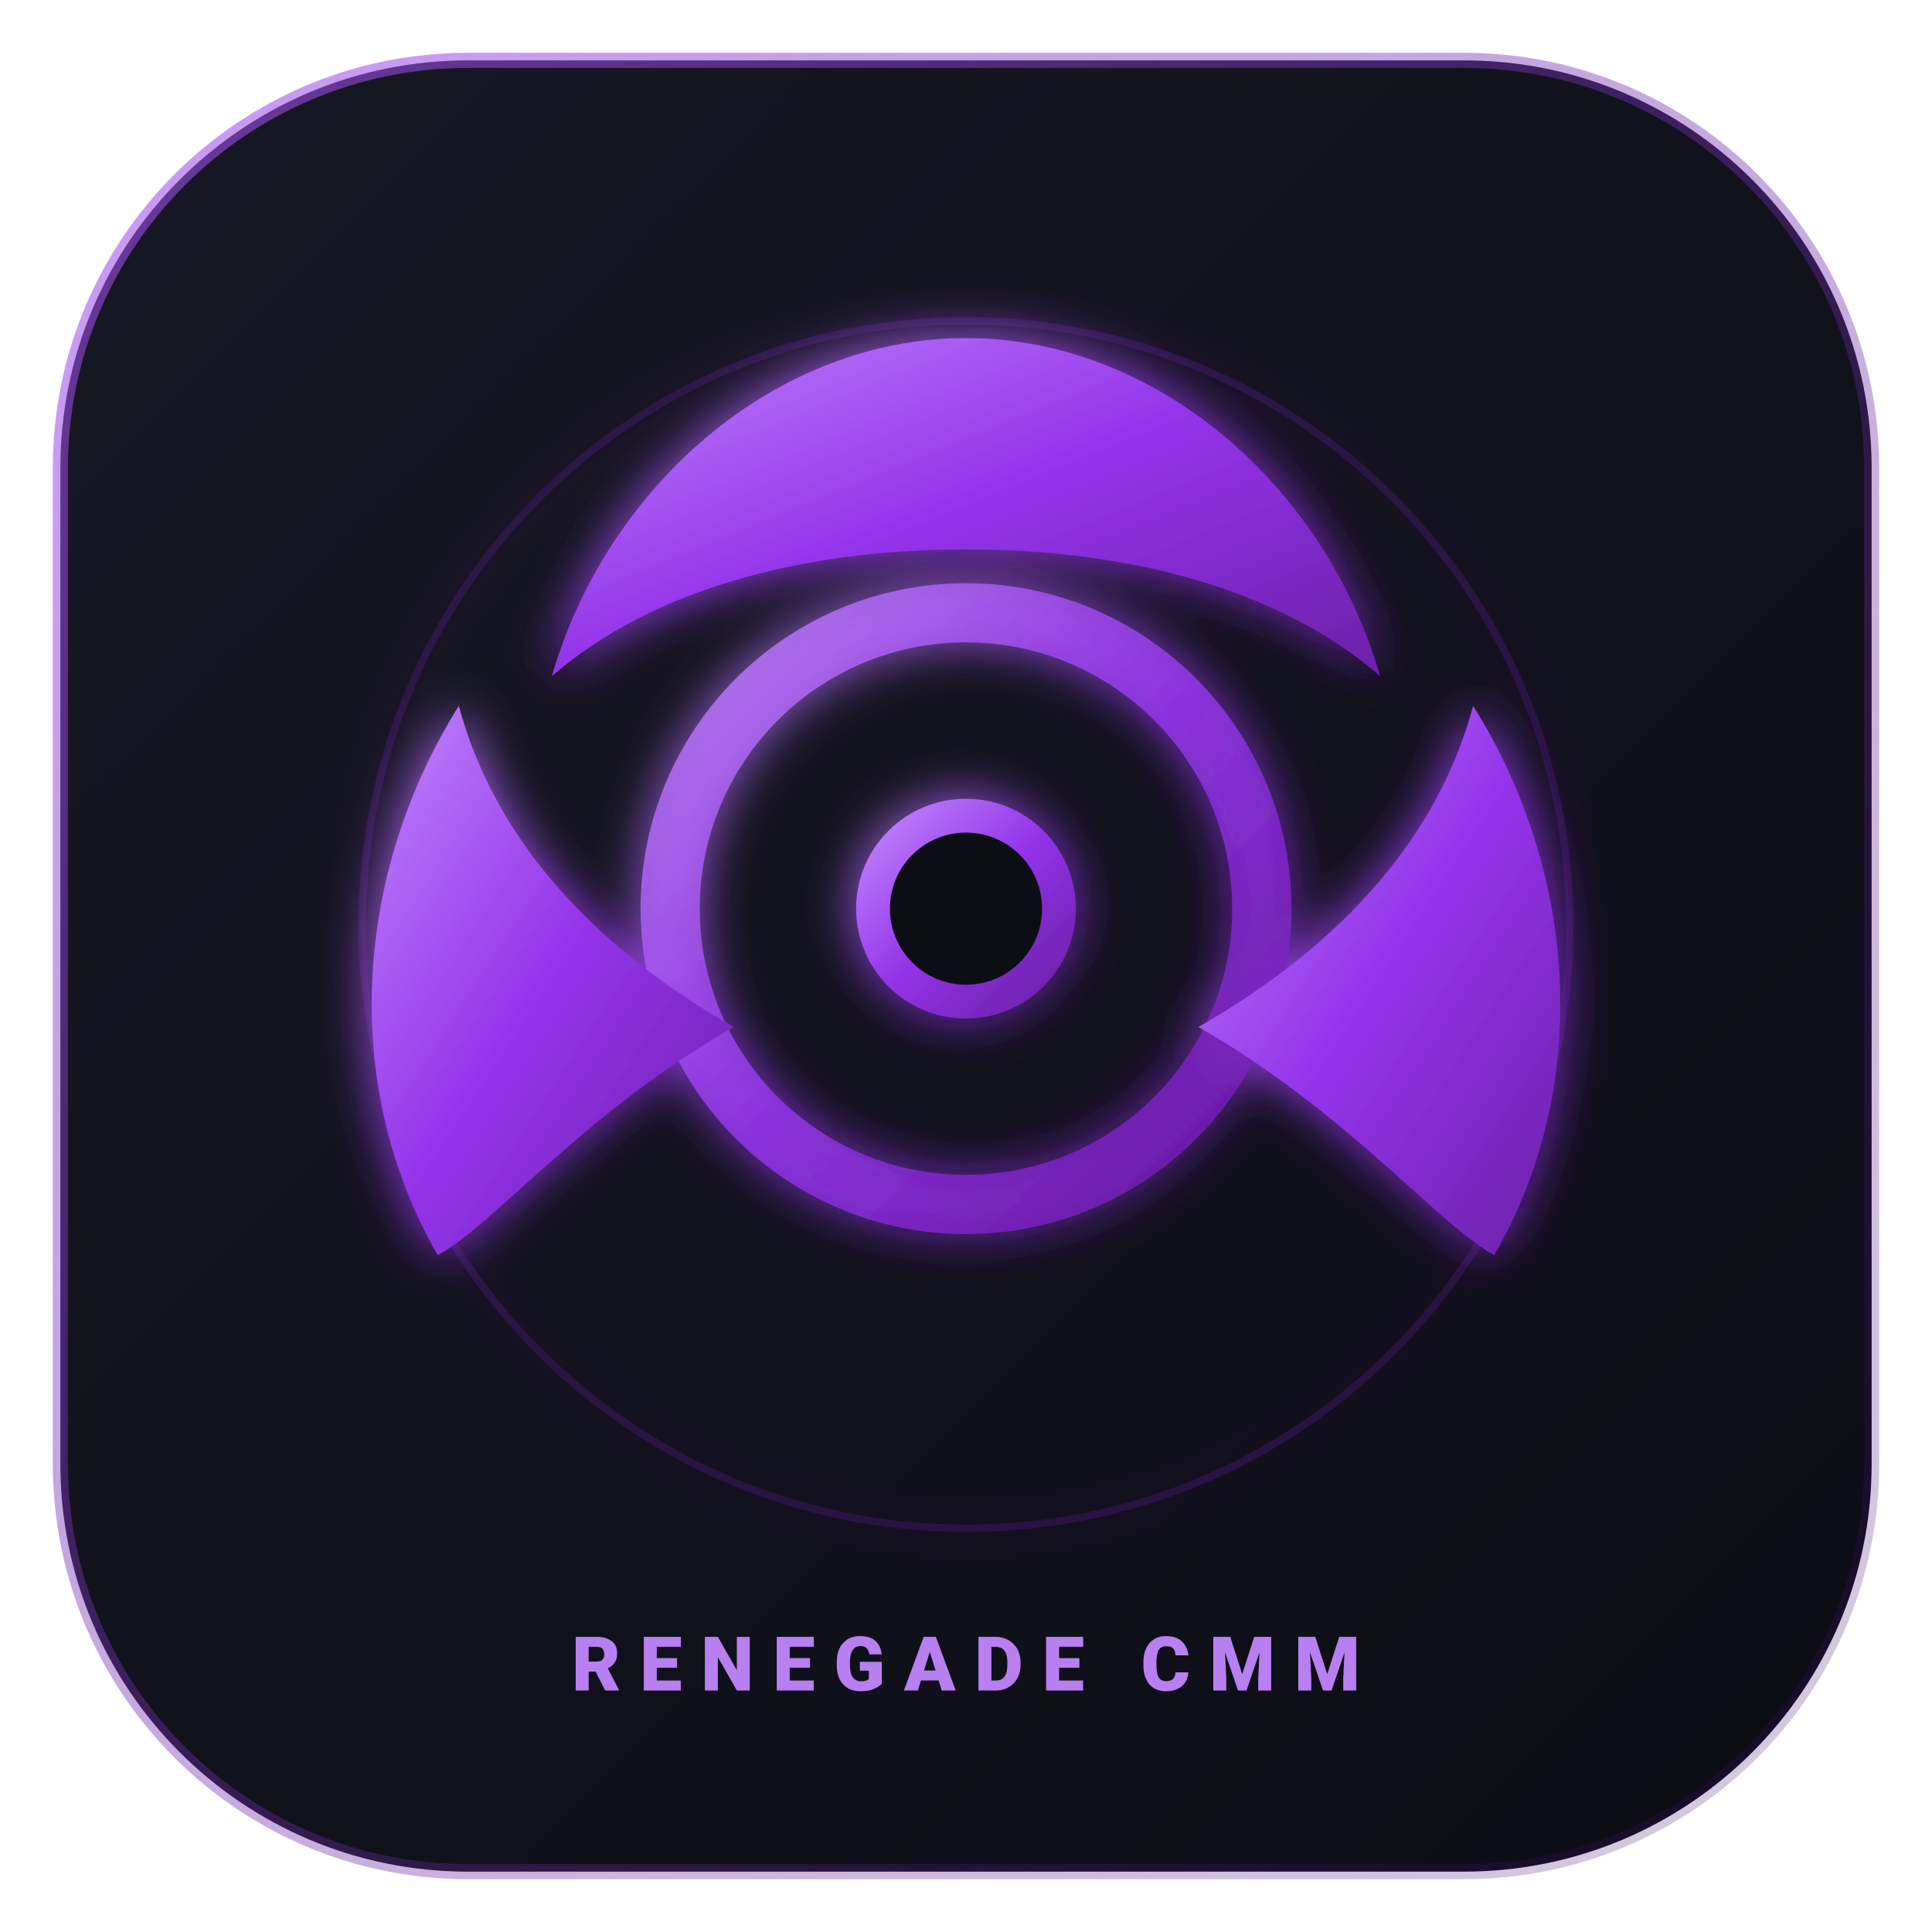
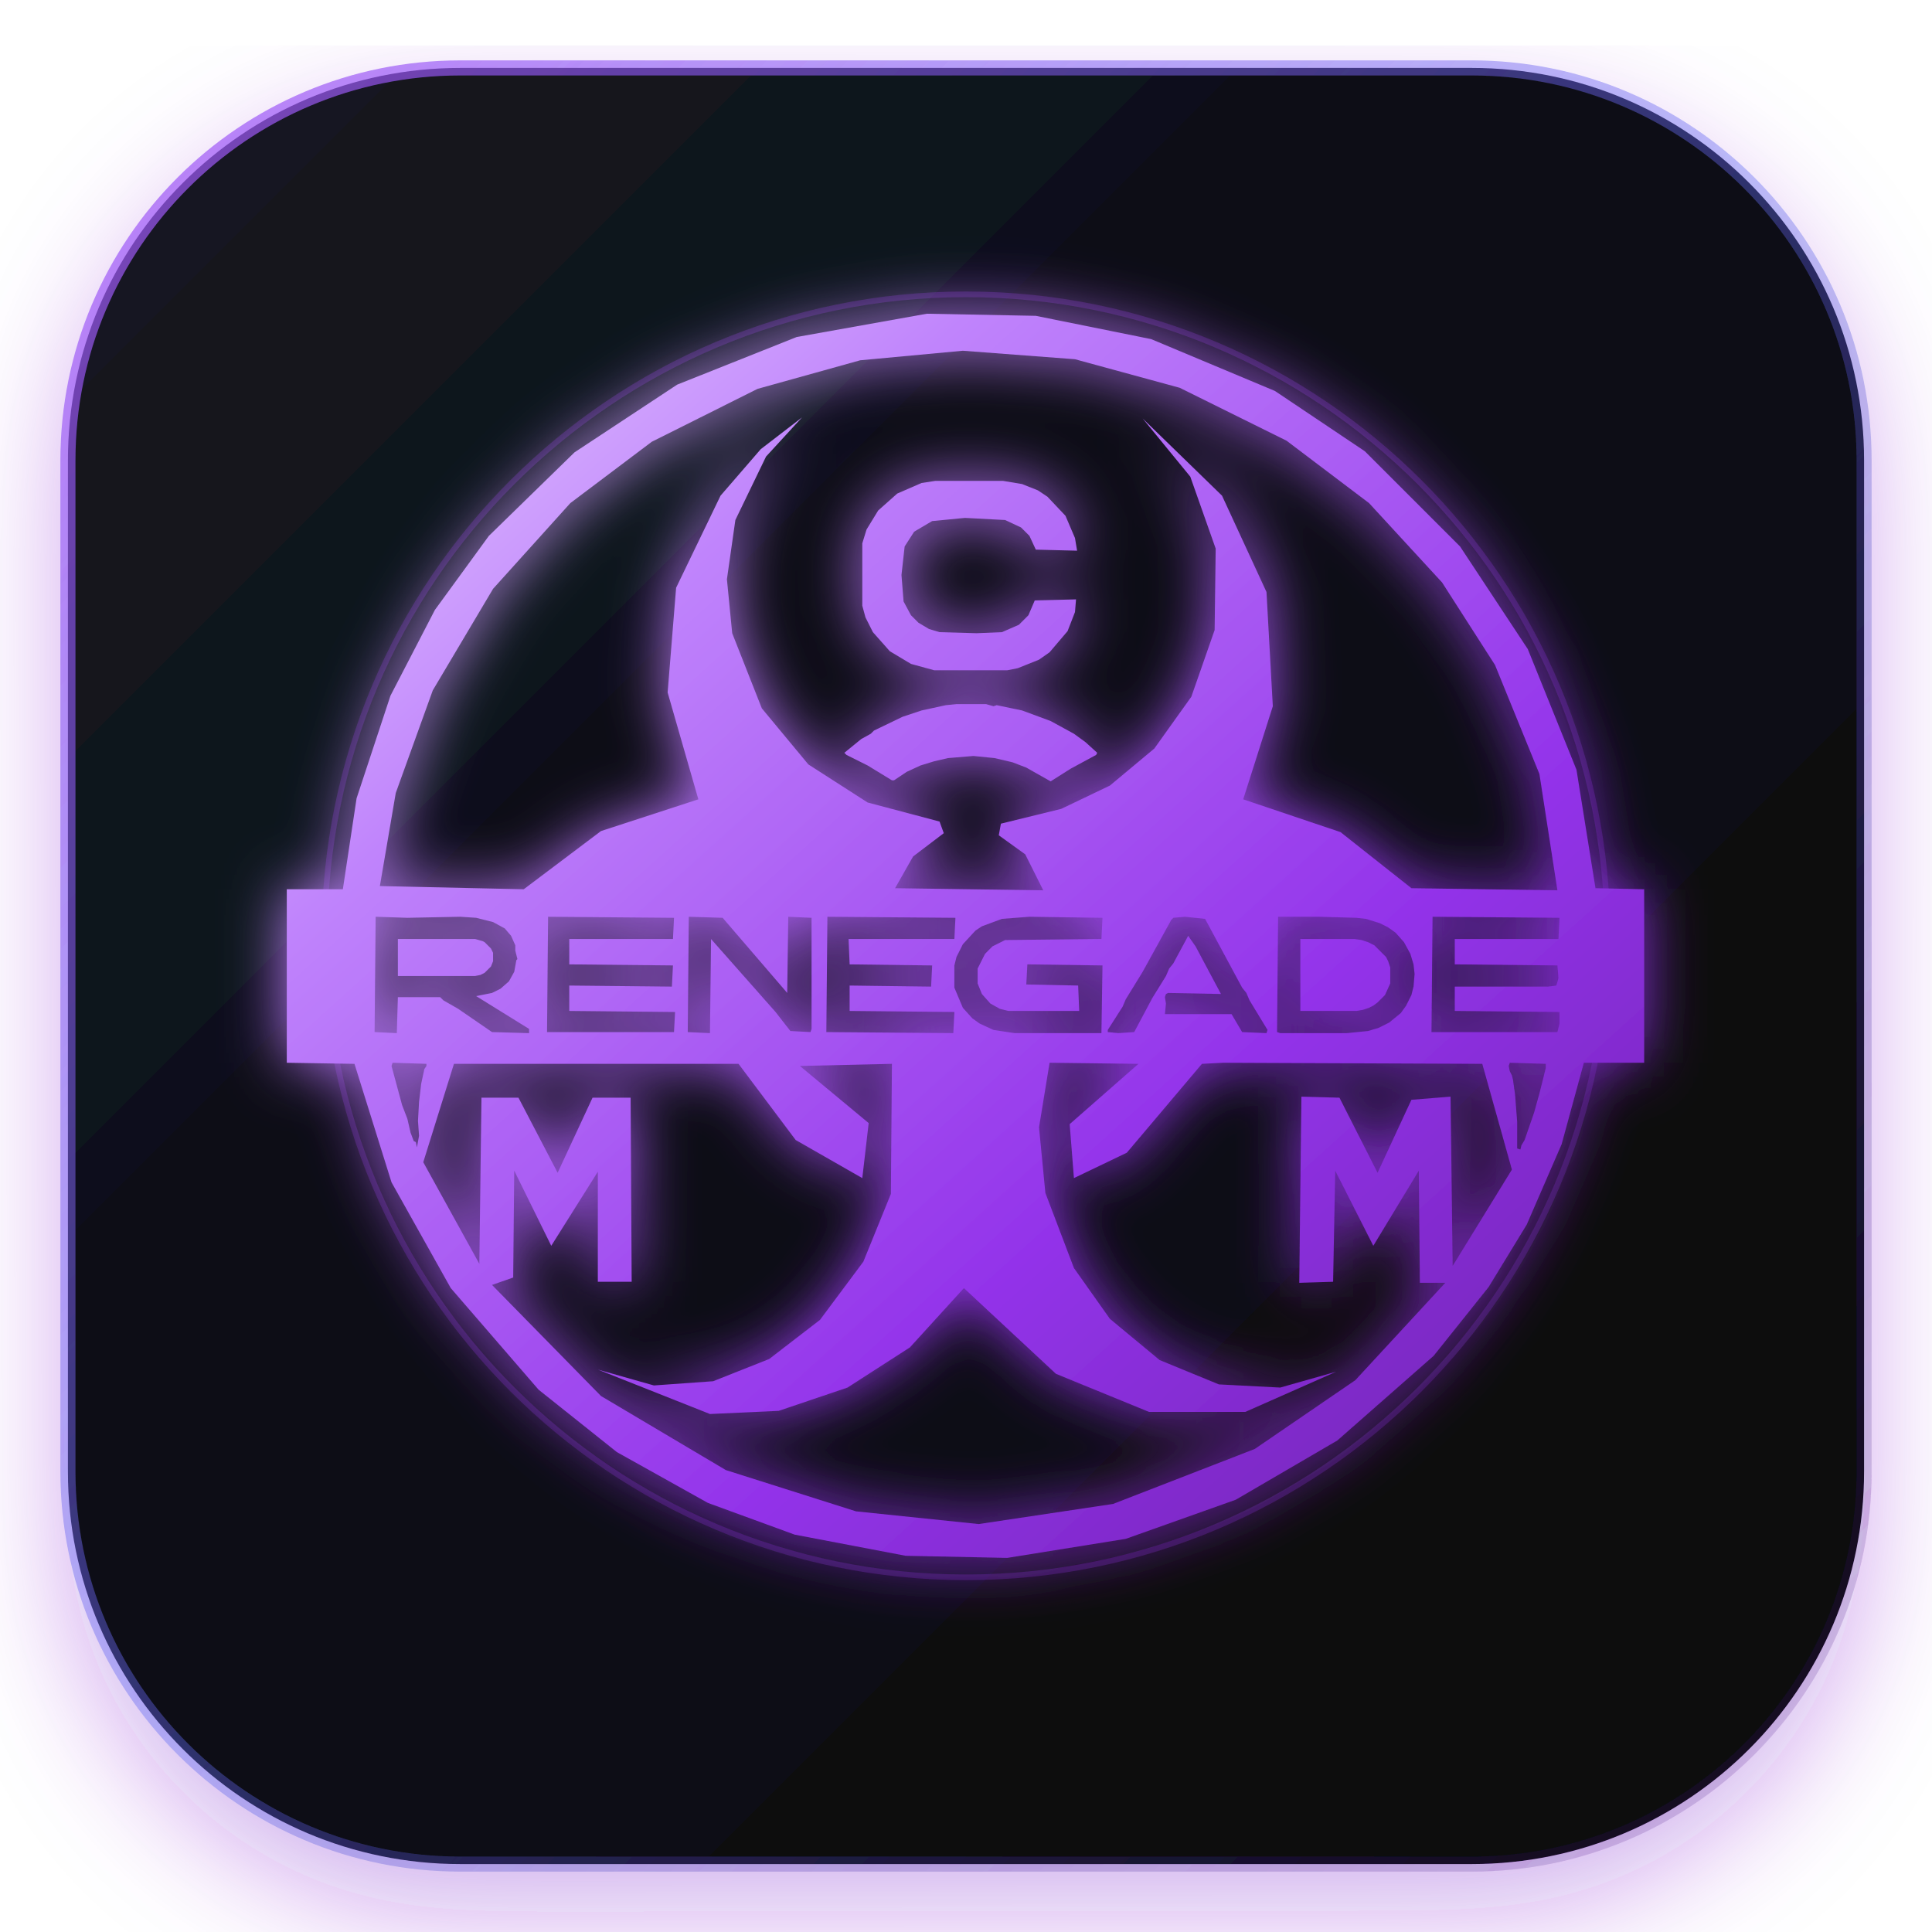
<svg xmlns="http://www.w3.org/2000/svg" viewBox="0 0 512 512" width="100%" height="100%">
  <defs>
    <linearGradient id="bgGrad" x1="0%" y1="0%" x2="100%" y2="100%">
-       <stop offset="0%" stop-color="#181824" />
-       <stop offset="100%" stop-color="#0b0c14" />
+       <stop offset="0%" stop-color="#151722" />
+       <stop offset="50%" stop-color="#0c0e15" />
+       <stop offset="100%" stop-color="#06070b" />
    </linearGradient>
    <linearGradient id="neonViolet" x1="0%" y1="0%" x2="100%" y2="100%">
-       <stop offset="0%" stop-color="#c084fc" />
-       <stop offset="50%" stop-color="#9333ea" />
+       <stop offset="0%" stop-color="#e9d5ff" />
+       <stop offset="25%" stop-color="#c084fc" />
+       <stop offset="65%" stop-color="#9333ea" />
      <stop offset="100%" stop-color="#6b21a8" />
    </linearGradient>
    <linearGradient id="strokeBorder" x1="0%" y1="0%" x2="100%" y2="100%">
-       <stop offset="0%" stop-color="#a855f7" stop-opacity="0.6" />
-       <stop offset="100%" stop-color="#3b0764" stop-opacity="0.2" />
+       <stop offset="0%" stop-color="#a855f7" stop-opacity="0.75" />
+       <stop offset="50%" stop-color="#6366f1" stop-opacity="0.4" />
+       <stop offset="100%" stop-color="#3b0764" stop-opacity="0.15" />
    </linearGradient>
-     <filter id="glow" x="-20%" y="-20%" width="140%" height="140%">
-       <feGaussianBlur stdDeviation="6" result="blur" />
-       <feComposite in="SourceGraphic" in2="blur" operator="over" />
+     <filter id="glow" x="-25%" y="-25%" width="150%" height="150%">
+       <feGaussianBlur stdDeviation="8" result="blur" />
+       <feMerge>
+         <feMergeNode in="blur" />
+         <feMergeNode in="SourceGraphic" />
+       </feMerge>
+     </filter>
+     <filter id="shadow" x="-20%" y="-20%" width="140%" height="140%">
+       <feDropShadow dx="0" dy="12" stdDeviation="16" flood-color="#7e22ce" flood-opacity="0.35" />
    </filter>
  </defs>
-   <rect x="16" y="16" width="480" height="480" rx="108" fill="url(#bgGrad)" stroke="url(#strokeBorder)" stroke-width="4" />
-   <circle cx="256" cy="245" r="160" fill="none" stroke="#7e22ce" stroke-width="2" stroke-opacity="0.2" filter="url(#glow)" />
-   <g transform="translate(256, 252) scale(1.12)" filter="url(#glow)">
-     <circle cx="0" cy="-10" r="70" fill="none" stroke="url(#neonViolet)" stroke-width="14" opacity="0.85" />
-     <path d="M 0,-145 C -45,-145 -85,-110 -98,-65 C -75,-85 -40,-95 0,-95 C 40,-95 75,-85 98,-65 C 85,-110 45,-145 0,-145 Z" fill="url(#neonViolet)" />
-     <path d="M -125,72 C -148,32 -145,-18 -120,-58 C -112,-28 -90,-2 -55,18 C -90,38 -112,65 -125,72 Z" fill="url(#neonViolet)" />
-     <path d="M 125,72 C 112,65 90,38 55,18 C 90,-2 112,-28 120,-58 C 145,-18 148,32 125,72 Z" fill="url(#neonViolet)" />
-     <circle cx="0" cy="-10" r="22" fill="#0b0c14" stroke="url(#neonViolet)" stroke-width="8" />
-   </g>
-   <text x="256" y="448" text-anchor="middle" font-family="-apple-system, BlinkMacSystemFont, 'Segoe UI', Roboto, 'Helvetica Neue', Arial, sans-serif" font-size="20" font-weight="900" letter-spacing="5" fill="#c084fc" opacity="0.95">RENEGADE CMM</text>
+   <rect x="18" y="18" width="476" height="476" rx="104" fill="url(#bgGrad)" stroke="url(#strokeBorder)" stroke-width="4" filter="url(#shadow)" />
+   <circle cx="256" cy="248" r="170" fill="none" stroke="#9333ea" stroke-width="1.5" stroke-opacity="0.25" filter="url(#glow)" />
+   <path d="M 245.63,83.14 L 211.14,89.31 L 179.46,101.93 L 152.26,119.87 L 129.55,142.02 L 115.25,161.64 L 103.48,184.36 L 94.50,211.55 L 90.86,235.66 L 76.00,235.66 L 76.00,281.64 L 93.94,281.93 L 103.76,313.33 L 119.46,341.36 L 142.73,368.28 L 163.48,384.82 L 187.59,398.28 L 210.58,406.69 L 240.02,412.30 L 266.93,412.86 L 298.34,407.81 L 327.50,397.44 L 354.41,381.74 L 379.93,359.31 L 394.50,341.08 L 404.60,324.54 L 413.85,303.23 L 419.74,281.64 L 435.72,281.64 L 435.72,235.66 L 422.82,235.38 L 417.78,203.98 L 404.88,172.02 L 386.93,144.82 L 361.70,119.59 L 337.87,103.61 L 305.07,89.87 L 274.50,83.70 Z M 409.64,281.93 L 409.64,283.05 L 407.96,289.78 L 406.56,294.82 L 404.04,302.11 L 403.20,303.51 L 402.92,304.64 L 402.07,304.36 L 402.07,297.35 L 401.51,290.06 L 400.95,286.13 L 400.67,285.01 L 400.11,283.89 L 399.83,282.49 L 400.11,281.64 Z M 112.17,308.00 L 120.30,281.93 L 195.72,281.93 L 210.86,302.11 L 228.52,312.21 L 230.21,297.63 L 211.98,282.49 L 236.37,281.93 L 236.09,316.41 L 228.80,334.36 L 217.31,349.78 L 203.85,360.15 L 188.99,366.04 L 173.29,367.16 L 158.43,362.95 L 188.15,374.73 L 206.37,373.89 L 224.60,367.72 L 241.14,357.07 L 255.44,341.36 L 279.83,364.07 L 304.50,374.17 L 330.02,374.17 L 354.13,363.51 L 339.27,367.72 L 323.01,366.88 L 307.31,360.43 L 294.13,349.50 L 284.60,336.04 L 277.03,316.13 L 275.35,298.75 L 278.15,281.64 L 301.70,281.93 L 283.48,297.91 L 284.60,312.21 L 298.62,305.48 L 318.52,281.93 L 324.13,281.64 L 392.82,281.93 L 400.67,309.96 L 384.97,335.48 L 384.41,290.62 L 374.04,291.46 L 365.07,310.80 L 354.97,290.90 L 344.88,290.62 L 344.32,339.96 L 353.29,339.68 L 353.85,310.24 L 363.94,330.15 L 376.00,310.24 L 376.28,339.96 L 383.01,339.96 L 359.18,365.76 L 332.54,383.98 L 294.97,398.56 L 259.36,403.89 L 226.84,400.52 L 192.36,389.59 L 159.27,369.96 L 130.39,340.52 L 136.00,338.56 L 136.28,310.24 L 146.09,330.15 L 158.43,310.52 L 158.43,339.68 L 167.40,339.68 L 167.12,290.90 L 157.03,290.90 L 147.78,310.80 L 137.40,290.90 L 127.59,290.90 L 127.03,334.92 Z M 104.04,281.64 L 113.01,281.93 L 113.01,282.49 L 112.45,283.33 L 111.61,287.25 L 111.05,292.02 L 110.77,297.07 L 111.05,300.99 L 110.49,304.07 L 110.21,302.67 L 109.64,302.39 L 108.80,300.15 L 107.96,296.50 L 106.56,292.86 L 103.76,282.49 Z M 379.64,242.95 L 413.29,243.23 L 413.01,248.84 L 385.53,248.84 L 385.53,255.57 L 412.73,255.85 L 413.01,259.21 L 412.45,261.18 L 410.21,261.46 L 385.53,261.46 L 385.53,267.91 L 413.29,268.19 L 413.29,271.27 L 412.73,273.51 L 379.36,273.51 Z M 338.71,242.95 L 349.64,242.95 L 359.46,243.23 L 361.98,243.51 L 365.63,244.64 L 367.87,245.76 L 369.83,247.16 L 372.07,249.68 L 373.76,252.77 L 374.60,255.57 L 374.88,258.09 L 374.60,261.46 L 374.04,263.70 L 372.64,266.50 L 371.23,268.47 L 368.15,270.99 L 365.35,272.39 L 362.54,273.23 L 356.93,273.79 L 339.27,273.79 L 338.43,273.51 Z M 344.60,248.84 L 344.60,267.91 L 359.46,267.91 L 361.14,267.63 L 362.82,267.07 L 363.94,266.50 L 365.07,265.66 L 367.03,263.70 L 368.43,260.62 L 368.43,256.41 L 367.87,254.73 L 367.31,253.61 L 364.22,250.52 L 362.54,249.68 L 360.86,249.12 L 358.90,248.84 Z M 293.57,272.95 L 297.50,266.79 L 298.34,264.82 L 302.82,257.53 L 310.39,243.79 L 310.95,243.23 L 314.04,242.95 L 319.36,243.51 L 329.18,261.74 L 330.30,263.14 L 331.14,265.10 L 335.91,272.95 L 335.63,273.79 L 329.18,273.51 L 326.37,268.75 L 308.71,268.75 L 308.99,265.94 L 308.71,264.26 L 308.99,263.42 L 309.55,263.14 L 323.57,263.42 L 316.84,250.80 L 314.88,248.00 L 310.95,255.29 L 309.83,256.69 L 308.99,258.65 L 305.35,264.54 L 300.58,273.51 L 296.37,273.79 L 293.57,273.51 Z M 255.16,250.24 L 258.52,246.60 L 260.21,245.48 L 265.53,243.51 L 272.82,242.95 L 292.17,243.23 L 291.89,248.84 L 266.37,249.12 L 263.01,250.80 L 261.05,252.77 L 259.08,256.69 L 259.08,260.62 L 260.21,263.42 L 262.45,265.94 L 264.97,267.35 L 267.21,267.91 L 286.00,267.91 L 285.72,261.18 L 271.98,260.90 L 272.26,255.57 L 292.17,255.85 L 291.89,273.79 L 268.90,273.79 L 263.29,272.95 L 259.64,271.27 L 257.68,269.87 L 255.16,267.07 L 252.92,261.74 L 252.92,255.85 L 253.48,253.61 Z M 219.27,242.95 L 253.20,243.23 L 252.92,248.84 L 224.88,248.84 L 225.16,255.57 L 247.03,255.85 L 246.75,261.46 L 225.16,261.18 L 225.16,267.91 L 252.92,268.19 L 252.64,273.79 L 218.99,273.51 Z M 182.54,242.95 L 191.51,243.23 L 208.62,263.14 L 208.90,242.95 L 215.07,243.23 L 215.07,272.67 L 214.79,273.51 L 209.46,273.23 L 205.53,268.19 L 188.43,248.84 L 188.15,273.79 L 182.26,273.51 Z M 145.25,242.95 L 178.62,243.23 L 178.34,248.84 L 150.86,248.84 L 150.86,255.57 L 178.34,255.85 L 178.06,261.46 L 150.86,261.18 L 150.86,267.91 L 178.90,268.19 L 178.62,273.51 L 144.97,273.51 Z M 99.55,242.95 L 107.96,243.23 L 121.98,242.95 L 126.19,243.23 L 130.67,244.36 L 133.76,246.04 L 135.44,248.00 L 136.56,250.52 L 136.56,251.93 L 137.12,254.17 L 136.84,254.45 L 136.28,257.53 L 134.88,260.06 L 132.64,262.02 L 130.39,263.14 L 126.19,263.98 L 140.21,272.67 L 140.21,273.79 L 130.39,273.51 L 121.42,267.35 L 117.50,265.10 L 116.65,264.26 L 105.44,264.26 L 105.16,273.79 L 99.27,273.51 Z M 105.44,248.84 L 105.44,258.65 L 125.91,258.65 L 127.31,258.37 L 128.43,257.81 L 130.11,256.13 L 130.67,254.73 L 130.67,252.49 L 130.11,251.36 L 128.43,249.68 L 127.87,249.40 L 125.91,248.84 Z M 100.67,234.82 L 104.88,210.15 L 114.69,182.95 L 130.67,156.04 L 151.14,133.33 L 172.73,117.07 L 200.77,103.05 L 227.96,95.48 L 255.16,92.95 L 284.88,95.20 L 312.64,102.77 L 340.95,116.79 L 362.82,133.33 L 382.17,154.36 L 396.19,176.22 L 407.96,205.10 L 412.73,235.94 L 374.04,235.38 L 355.25,220.52 L 329.46,211.83 L 337.31,187.16 L 335.63,156.88 L 323.85,131.36 L 302.82,110.90 L 315.44,126.32 L 322.17,145.38 L 321.89,166.97 L 315.72,184.64 L 305.91,198.37 L 294.13,208.19 L 281.23,214.36 L 265.25,218.28 L 264.69,221.36 L 271.70,226.41 L 276.47,235.94 L 237.21,235.38 L 241.98,226.97 L 250.11,220.80 L 248.99,217.72 L 229.93,212.67 L 214.22,202.58 L 201.89,187.72 L 194.04,167.81 L 192.64,153.51 L 194.88,137.81 L 203.01,120.99 L 212.54,110.62 L 201.61,119.03 L 190.95,131.36 L 179.18,155.76 L 176.93,183.51 L 185.07,211.83 L 159.27,220.24 L 138.80,235.66 Z M 223.76,199.50 L 224.32,200.06 L 229.93,202.86 L 236.37,206.79 L 236.93,206.79 L 240.30,204.54 L 243.94,202.86 L 247.59,201.74 L 251.23,200.90 L 257.96,200.34 L 263.57,200.90 L 268.34,202.02 L 271.98,203.42 L 278.43,207.07 L 283.76,203.70 L 290.49,200.06 L 290.77,199.50 L 287.68,196.69 L 284.60,194.45 L 278.43,191.08 L 270.86,188.28 L 264.13,186.88 L 263.29,187.16 L 261.33,186.60 L 253.48,186.60 L 250.67,186.88 L 244.22,188.28 L 239.18,189.96 L 231.61,193.61 L 230.77,194.45 L 228.24,195.85 Z M 232.73,135.29 L 229.64,140.34 L 228.52,143.98 L 228.52,160.52 L 229.36,163.61 L 231.33,167.53 L 235.81,172.58 L 241.42,175.94 L 247.59,177.63 L 266.93,177.63 L 269.74,177.07 L 275.35,174.82 L 278.15,172.86 L 282.92,167.25 L 284.88,162.21 L 285.16,158.84 L 274.22,159.12 L 272.54,163.05 L 270.02,165.57 L 265.53,167.53 L 258.80,167.81 L 248.99,167.53 L 246.19,166.69 L 243.38,165.01 L 241.42,163.05 L 239.46,159.40 L 238.90,152.39 L 239.74,144.82 L 242.26,140.90 L 247.03,138.09 L 255.72,137.25 L 266.37,137.81 L 270.58,139.78 L 272.82,142.02 L 274.50,145.66 L 285.44,145.94 L 284.88,142.58 L 282.36,136.69 L 277.59,131.64 L 275.07,129.96 L 270.86,128.28 L 265.81,127.44 L 247.87,127.44 L 244.22,128.00 L 237.78,130.80 Z" fill="url(#neonViolet)" fill-rule="evenodd" filter="url(#glow)" />
</svg>
